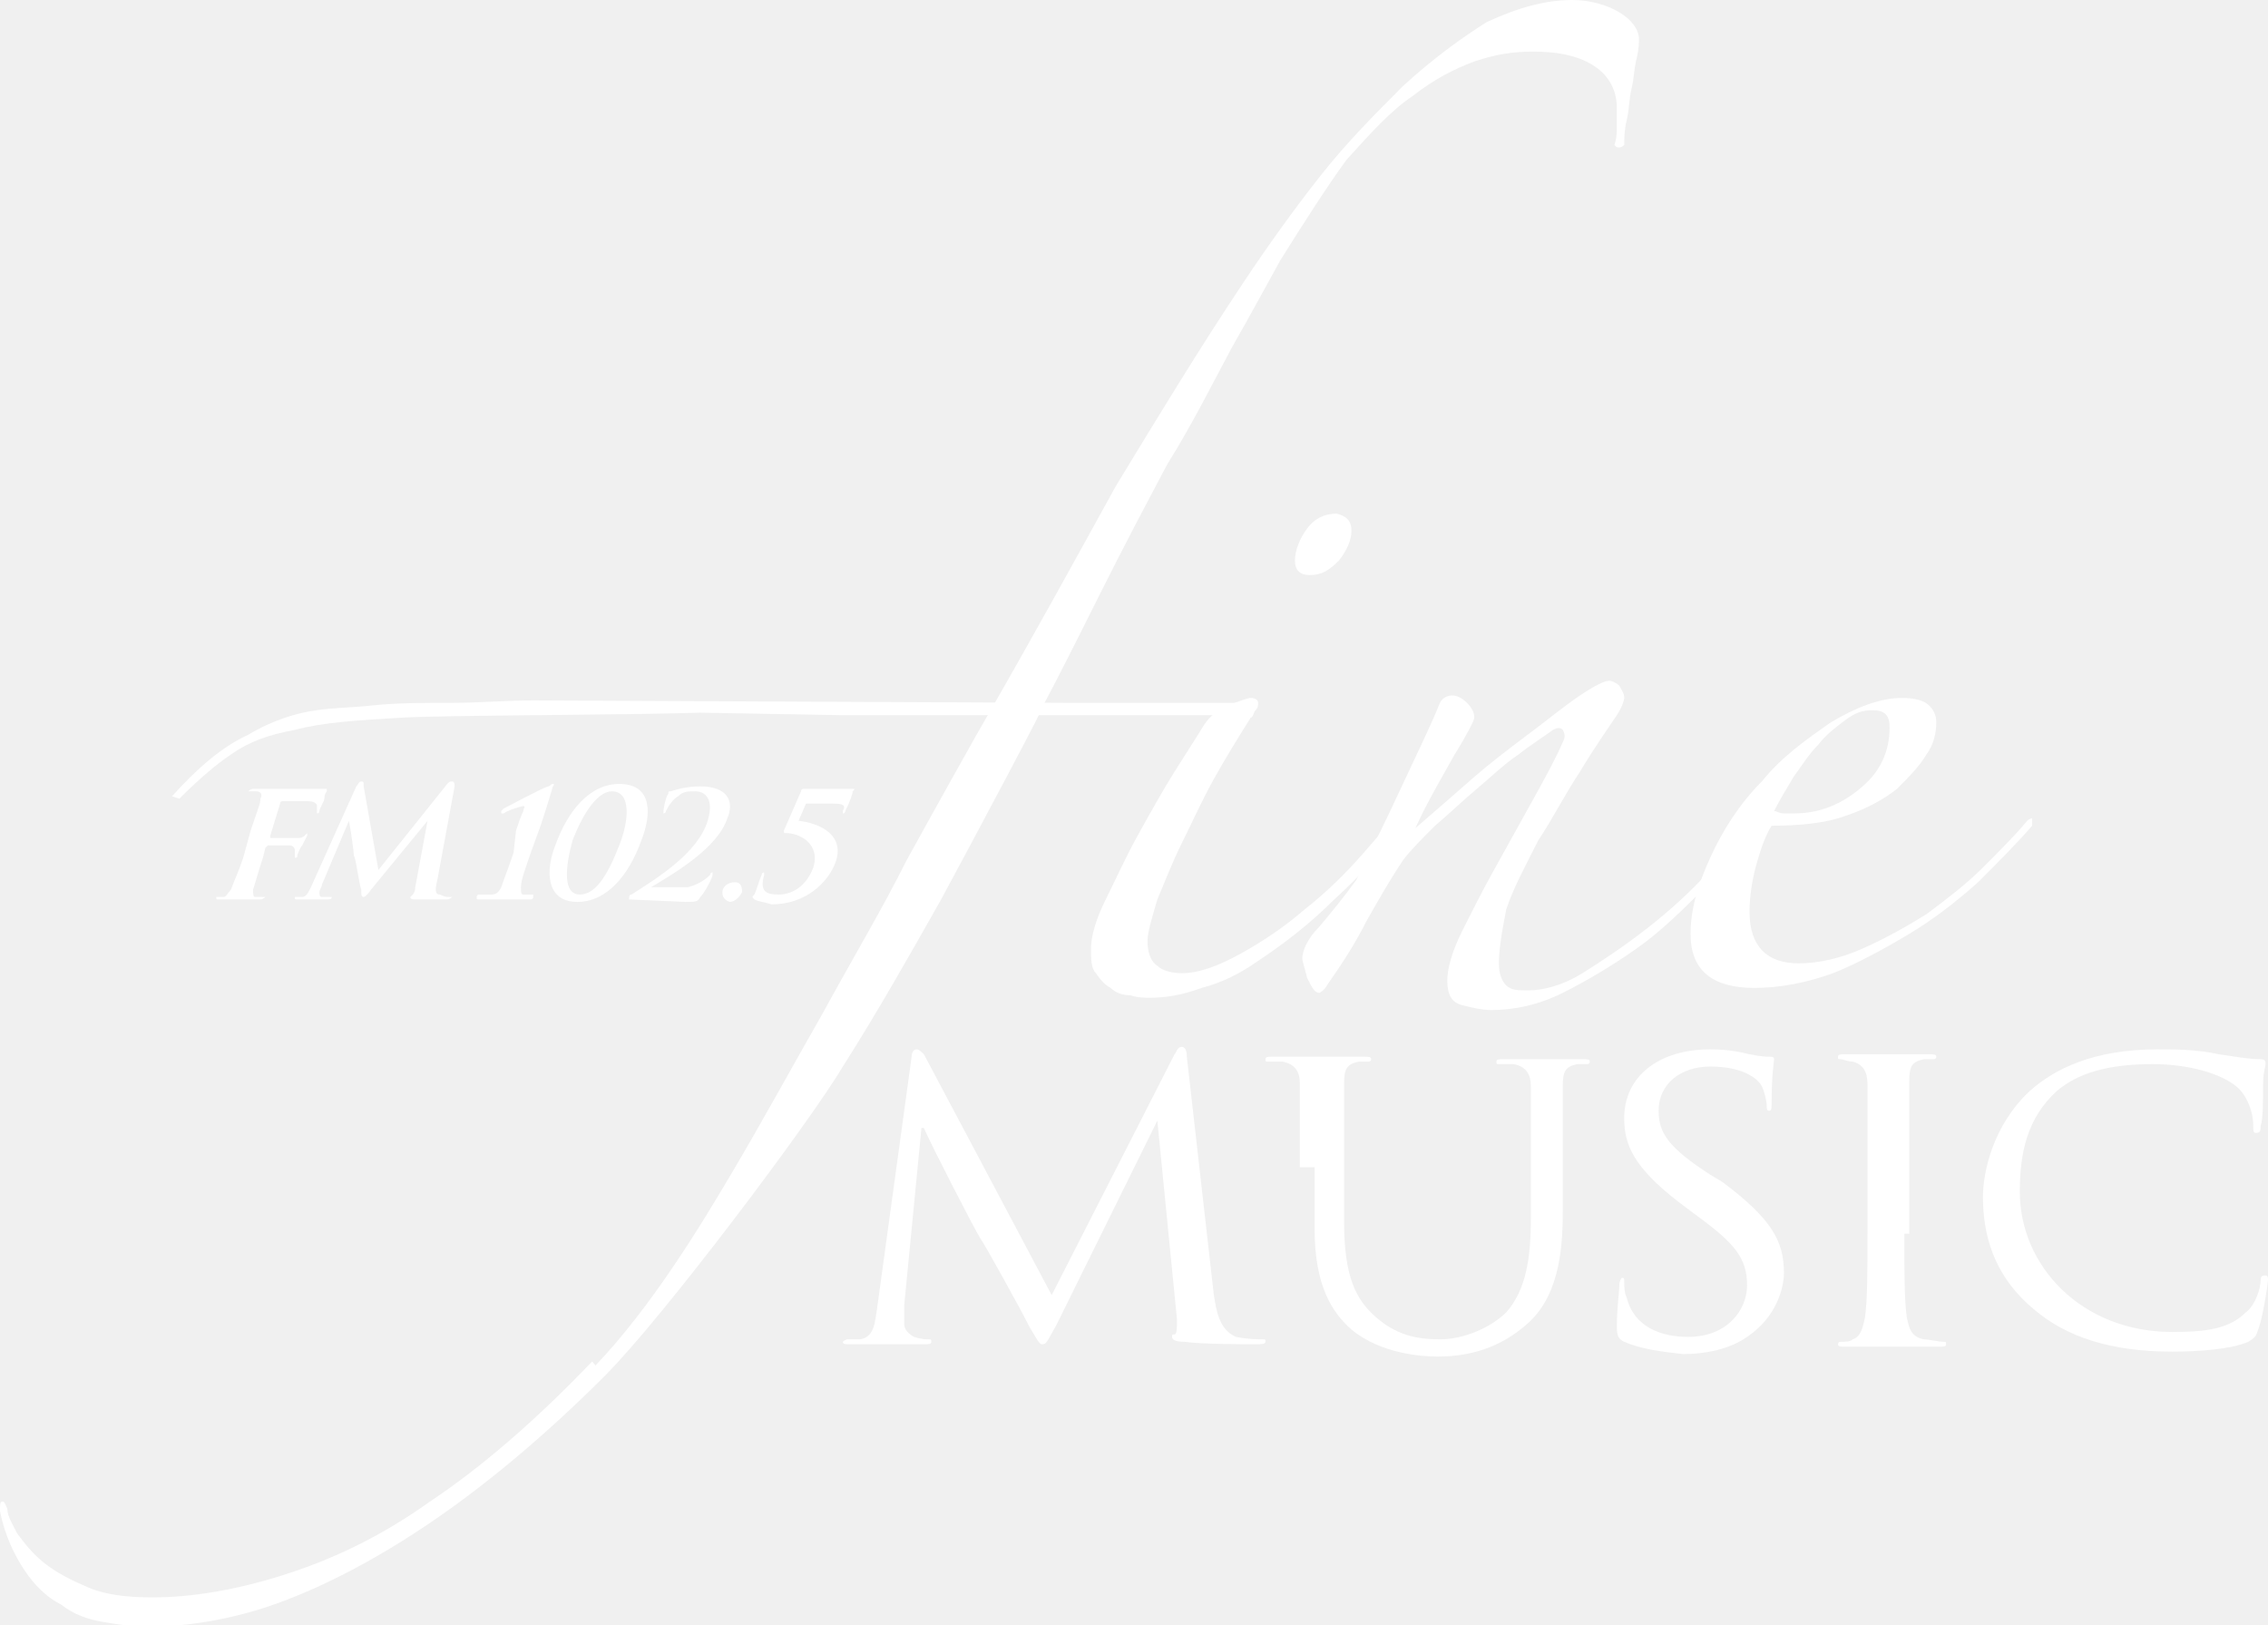
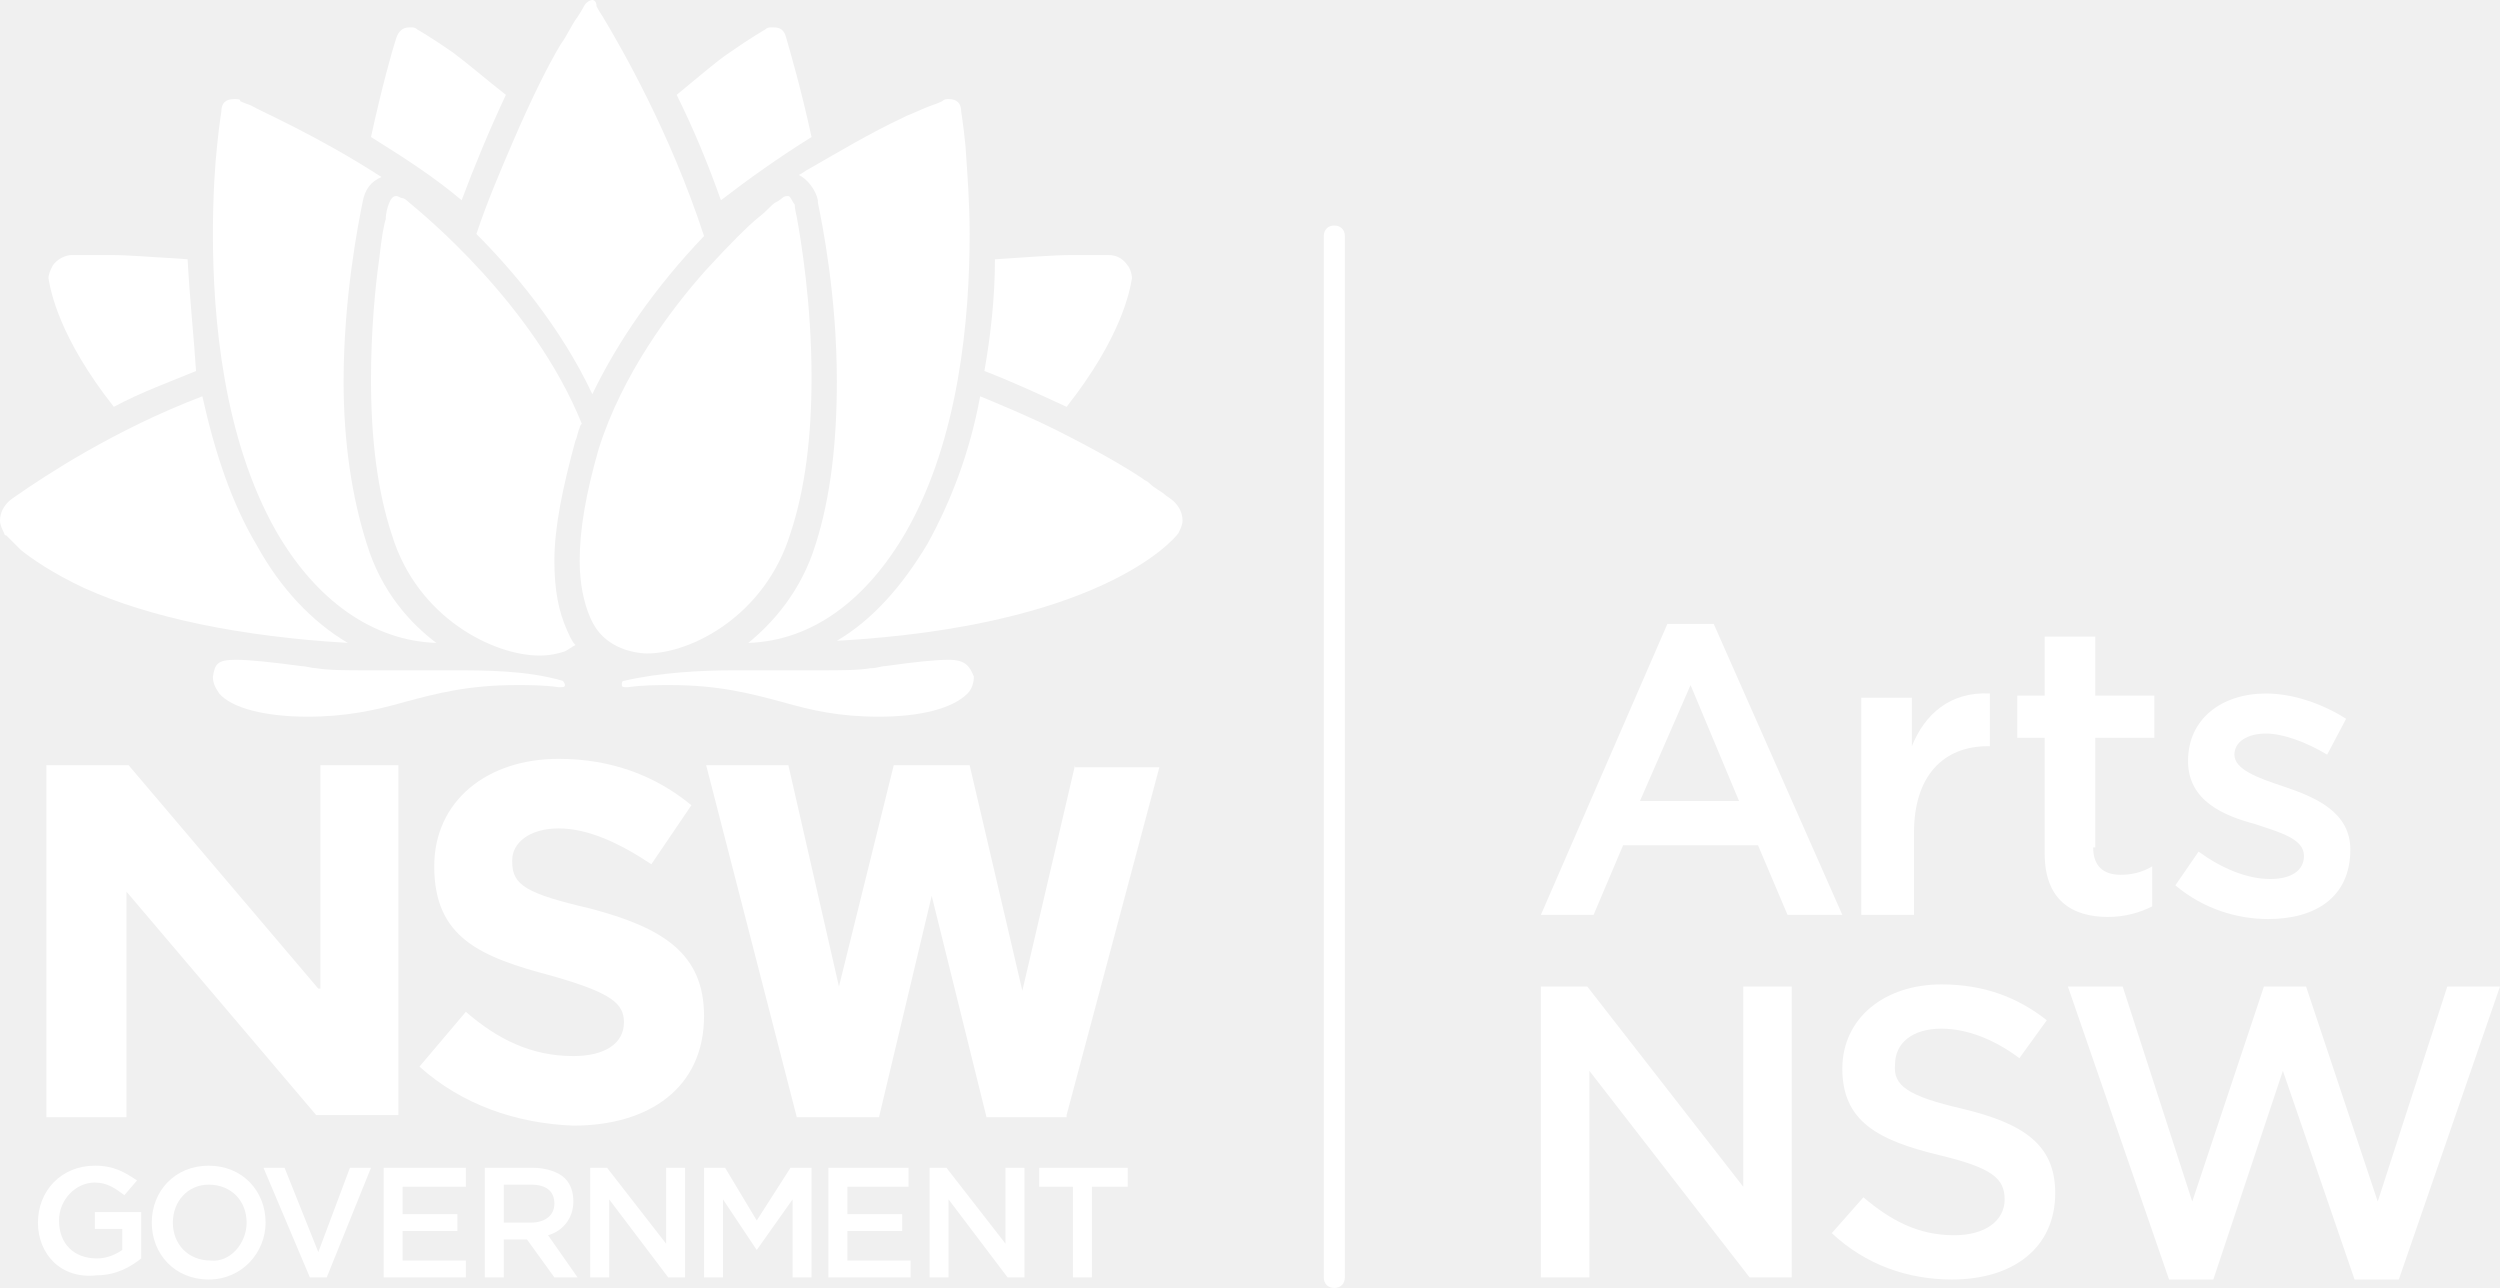
- <svg xmlns="http://www.w3.org/2000/svg" version="1.1" id="Слой_1" x="0px" y="0px" viewBox="0 0 92.3 66.1" style="enable-background:new 0 0 92.3 66.1;" xml:space="preserve">
+ <svg xmlns="http://www.w3.org/2000/svg" version="1.1" id="Слой_1" x="0px" y="0px" viewBox="0 0 118.6 61.1" style="enable-background:new 0 0 118.6 61.1;" xml:space="preserve">
  <style type="text/css">
	.st0{fill:#FFFFFF;}
</style>
-   <path class="st0" d="M57.3,33.3c-0.9,1.2-1.9,2.3-3,3.3c-1.1,1.1-2.2,1.9-3.1,2.5c-0.7,0.5-1.5,0.9-2.3,1.1  c-0.8,0.3-1.5,0.4-2.1,0.4c-0.2,0-0.5,0-0.8-0.1c-0.3,0-0.6-0.1-0.8-0.3c-0.2-0.1-0.4-0.3-0.6-0.6c-0.2-0.2-0.2-0.6-0.2-1  c0-0.5,0.2-1.2,0.6-2c0.4-0.8,0.8-1.7,1.3-2.6c0.5-0.9,1-1.8,1.5-2.6c0.5-0.8,0.9-1.4,1.2-1.9c0.2-0.3,0.5-0.6,1-0.8  c0.5-0.2,0.8-0.3,0.9-0.3c0.2,0,0.3,0.1,0.3,0.2c0,0.1,0,0.2-0.1,0.3c-0.1,0.1-0.1,0.3-0.2,0.3c-0.5,0.8-1,1.6-1.5,2.5  c-0.5,0.9-0.9,1.8-1.3,2.6c-0.4,0.8-0.7,1.6-1,2.3c-0.2,0.7-0.4,1.3-0.4,1.7c0,0.4,0.1,0.8,0.4,1c0.2,0.2,0.6,0.3,1,0.3  c0.7,0,1.5-0.3,2.4-0.8c0.9-0.5,1.8-1.1,2.6-1.8c0.9-0.7,1.7-1.5,2.4-2.3c0.7-0.8,1.3-1.5,1.7-2c0.2-0.2,0.3-0.2,0.3-0.1  C57.4,32.9,57.3,33.1,57.3,33.3" />
-   <path class="st0" d="M71.7,33.3c-0.7,0.9-1.4,1.8-2.3,2.8c-0.9,0.9-1.8,1.8-2.8,2.5c-1,0.7-2,1.3-3,1.8c-1,0.5-2,0.7-2.9,0.7  c-0.4,0-0.8-0.1-1.2-0.2c-0.4-0.1-0.6-0.4-0.6-1c0-0.5,0.2-1.2,0.6-2c0.4-0.8,0.8-1.6,1.3-2.5c0.5-0.9,1-1.8,1.5-2.7s1-1.8,1.3-2.5  c0.1-0.2,0.1-0.3,0-0.5c-0.1-0.1-0.2-0.1-0.4,0c-0.4,0.3-0.9,0.6-1.4,1c-0.6,0.4-1.1,0.9-1.7,1.4c-0.6,0.5-1.1,1-1.7,1.5  c-0.5,0.5-1,1-1.3,1.4c-0.6,0.9-1.1,1.8-1.5,2.5c-0.4,0.8-0.9,1.6-1.6,2.6c-0.1,0.2-0.3,0.3-0.3,0.3c-0.2,0-0.3-0.2-0.5-0.6  c-0.1-0.4-0.2-0.7-0.2-0.8c0-0.3,0.2-0.8,0.7-1.3c0.5-0.6,1-1.2,1.5-1.9c0.6-1.2,1.2-2.4,1.8-3.7c0.6-1.3,1.2-2.5,1.6-3.5  c0.1-0.2,0.3-0.3,0.5-0.3c0.2,0,0.4,0.1,0.6,0.3c0.2,0.2,0.3,0.4,0.3,0.6c0,0.1-0.3,0.7-0.8,1.5c-0.5,0.9-1.1,1.9-1.6,3  c0.7-0.6,1.5-1.3,2.3-2c0.8-0.7,1.6-1.3,2.4-1.9c0.8-0.6,1.4-1.1,2-1.5c0.6-0.4,1-0.6,1.2-0.6c0.1,0,0.3,0.1,0.4,0.2  c0.1,0.2,0.2,0.3,0.2,0.5c0,0.1-0.1,0.4-0.3,0.7c-0.4,0.6-0.9,1.3-1.5,2.3c-0.6,0.9-1.1,1.9-1.7,2.8c-0.5,1-1,1.9-1.3,2.8  C61.1,38,61,38.7,61,39.2c0,0.4,0.1,0.7,0.3,0.9c0.2,0.2,0.5,0.2,0.9,0.2c0.6,0,1.4-0.2,2.2-0.7c0.8-0.5,1.7-1.1,2.6-1.8  c0.9-0.7,1.8-1.5,2.6-2.4c0.8-0.9,1.5-1.7,2-2.5c0.1-0.1,0.2-0.1,0.3-0.1C71.9,32.9,71.9,33,71.7,33.3" />
-   <path class="st0" d="M76.9,29.6c0-0.5-0.2-0.7-0.7-0.7c-0.4,0-0.7,0.1-1.1,0.4c-0.4,0.3-0.8,0.6-1.1,1c-0.4,0.4-0.7,0.9-1,1.3  c-0.3,0.5-0.6,1-0.8,1.4c0.1,0,0.2,0.1,0.4,0.1c0.2,0,0.3,0,0.4,0c1.1,0,2-0.4,2.8-1.1C76.5,31.4,76.9,30.6,76.9,29.6 M82.7,33.6  c-0.6,0.7-1.4,1.5-2.2,2.3c-0.9,0.8-1.8,1.5-2.8,2.1c-1,0.6-2.1,1.2-3.1,1.6c-1.1,0.4-2.2,0.6-3.2,0.6c-1.7,0-2.6-0.7-2.6-2.2  c0-1,0.3-2,0.8-3.1c0.5-1.1,1.2-2.2,2.1-3.1c0.8-1,1.8-1.7,2.8-2.4c1-0.6,2-1,2.9-1c0.5,0,0.9,0.1,1.1,0.3c0.2,0.2,0.3,0.4,0.3,0.7  c0,0.4-0.1,0.9-0.4,1.3c-0.3,0.5-0.7,0.9-1.2,1.4c-0.5,0.4-1.2,0.8-2.1,1.1c-0.8,0.3-1.9,0.4-3,0.4c-0.2,0.3-0.4,0.8-0.6,1.5  c-0.2,0.7-0.3,1.4-0.3,2c0,1.4,0.7,2.1,2,2.1c0.8,0,1.7-0.2,2.6-0.6c0.9-0.4,1.8-0.9,2.6-1.4c0.8-0.6,1.6-1.2,2.3-1.9  c0.7-0.7,1.3-1.3,1.8-1.9c0.1-0.1,0.2-0.1,0.2-0.1C82.7,33.5,82.7,33.5,82.7,33.6" />
-   <path class="st0" d="M24.2,55.6C24.2,55.6,24.2,55.5,24.2,55.6c2.3-2.4,4.3-5.7,5.6-7.9c1.3-2.2,2.5-4.4,3.7-6.5  c1.2-2.2,2.4-4.2,3.4-6.2c1.1-2,3-5.4,3.3-5.9c1.9-3.3,3.6-6.4,5.2-9.3c1.7-2.8,3.4-5.6,5.2-8.3c1-1.5,2-2.9,3.1-4.3  c1.1-1.4,2.3-2.6,3.4-3.7c1.2-1.1,2.3-1.9,3.4-2.6C61.8,0.3,62.9,0,64,0c0.7,0,1.4,0.2,1.9,0.5c0.5,0.3,0.8,0.7,0.8,1.1  c0,0.1,0,0.4-0.1,0.8s-0.1,0.8-0.2,1.2c-0.1,0.4-0.1,0.9-0.2,1.3c-0.1,0.4-0.1,0.8-0.1,1C66.1,5.9,66,6,65.9,6c-0.1,0-0.1,0-0.2-0.1  c0.1-0.3,0.1-0.5,0.1-0.8c0-0.2,0-0.4,0-0.7c0-0.7-0.3-1.3-0.9-1.7c-0.6-0.4-1.4-0.6-2.5-0.6c-0.8,0-1.5,0.1-2.4,0.4  c-0.8,0.3-1.6,0.7-2.5,1.4c-0.9,0.6-1.7,1.5-2.7,2.6C54,7.6,53.1,9,52.1,10.6c-0.5,0.9-1.2,2.2-2,3.6c-0.8,1.5-1.6,3.1-2.6,4.7  c-0.9,1.7-1.8,3.4-2.7,5.2c-0.9,1.8-1.7,3.4-2.5,4.9c0.6-1-2.7,5.2-4,7.6c-1.3,2.3-2.6,4.6-4,6.8C33,45.6,27,53.6,24.6,56 M24.6,56  c-2.4,2.4-4.8,4.4-7,5.9c-2.2,1.5-4.3,2.6-6.2,3.3c-1.9,0.7-3.8,1-5.5,1c-0.5,0-1.1-0.1-1.7-0.2c-0.6-0.1-1.2-0.3-1.7-0.7  c-0.6-0.3-1.1-0.8-1.5-1.4c-0.4-0.6-0.8-1.4-1-2.4c0-0.3,0-0.4,0.1-0.4c0.1,0,0.1,0.1,0.2,0.3c0,0.3,0.2,0.6,0.4,1  c0.3,0.4,0.6,0.8,1.1,1.2c0.5,0.4,1.1,0.7,1.8,1c0.7,0.3,1.6,0.4,2.6,0.4c1.6,0,3.4-0.3,5.3-0.9c1.9-0.6,3.9-1.5,6-3  c2.1-1.4,4.3-3.3,6.6-5.7" />
-   <path class="st0" d="M49.4,52.7c0.1,0.6,0.2,1.4,0.9,1.7c0.5,0.1,0.9,0.1,1.1,0.1c0.1,0,0.1,0,0.1,0.1c0,0.1-0.2,0.1-0.4,0.1  c-0.4,0-2.2,0-2.9-0.1c-0.4,0-0.5-0.1-0.5-0.2c0-0.1,0-0.1,0.1-0.1c0.1,0,0.1-0.3,0.1-0.6l-0.8-8.1h0L43,53.9  c-0.4,0.7-0.4,0.8-0.6,0.8c-0.1,0-0.2-0.2-0.5-0.7c-0.4-0.8-1.9-3.5-2-3.6c-0.2-0.3-2.1-4-2.3-4.5h-0.1l-0.7,7.2c0,0.3,0,0.5,0,0.8  c0,0.2,0.2,0.4,0.4,0.5c0.3,0.1,0.5,0.1,0.6,0.1c0.1,0,0.1,0,0.1,0.1c0,0.1-0.1,0.1-0.3,0.1c-0.6,0-1.5,0-1.6,0c-0.2,0-1,0-1.4,0  c-0.2,0-0.3,0-0.3-0.1c0,0,0.1-0.1,0.2-0.1c0.1,0,0.3,0,0.5,0c0.6-0.1,0.6-0.7,0.7-1.3L37.1,43c0-0.2,0.1-0.3,0.2-0.3  c0.1,0,0.2,0.1,0.3,0.2l5.2,9.8l5-9.8c0.1-0.1,0.1-0.3,0.3-0.3c0.1,0,0.2,0.1,0.2,0.4L49.4,52.7z" />
-   <path class="st0" d="M52.9,47.5c0-2.4,0-2.9,0-3.4c0-0.5-0.2-0.8-0.7-0.9c-0.1,0-0.4,0-0.6,0c-0.1,0-0.1,0-0.1-0.1  c0-0.1,0.1-0.1,0.3-0.1c0.8,0,1.8,0,2,0c0.2,0,1.2,0,1.7,0c0.2,0,0.3,0,0.3,0.1c0,0.1-0.1,0.1-0.1,0.1c-0.1,0-0.2,0-0.4,0  c-0.5,0.1-0.6,0.3-0.6,0.9c0,0.5,0,0.9,0,3.4v2.2c0,2.3,0.5,3.2,1.3,3.9c0.8,0.7,1.6,0.9,2.6,0.9c1,0,2.1-0.5,2.7-1.1  c0.8-0.9,1-2.2,1-3.8v-2c0-2.4,0-2.9,0-3.4c0-0.5-0.2-0.8-0.7-0.9c-0.1,0-0.4,0-0.6,0c-0.1,0-0.1,0-0.1-0.1c0-0.1,0.1-0.1,0.3-0.1  c0.8,0,1.7,0,1.8,0c0.1,0,0.9,0,1.4,0c0.2,0,0.3,0,0.3,0.1c0,0.1-0.1,0.1-0.1,0.1c-0.1,0-0.2,0-0.4,0c-0.5,0.1-0.6,0.3-0.6,0.9  c0,0.5,0,0.9,0,3.4v1.7c0,1.7-0.2,3.6-1.6,4.7c-1.2,1-2.5,1.2-3.5,1.2c-0.6,0-2.3-0.1-3.5-1.1c-0.8-0.7-1.5-1.8-1.5-4.1V47.5z" />
-   <path class="st0" d="M66.1,54.6c-0.2-0.1-0.3-0.2-0.3-0.6c0-0.8,0.1-1.4,0.1-1.7c0-0.2,0.1-0.3,0.1-0.3c0.1,0,0.1,0,0.1,0.2  c0,0.1,0,0.4,0.1,0.6c0.3,1.2,1.4,1.6,2.5,1.6c1.6,0,2.4-1.1,2.4-2.1c0-1.1-0.5-1.7-2-2.8l-0.8-0.6c-1.8-1.4-2.2-2.3-2.2-3.4  c0-1.7,1.4-2.8,3.5-2.8c0.7,0,1.2,0.1,1.6,0.2C71.7,43,71.9,43,72,43c0.1,0,0.2,0,0.2,0.1c0,0.1-0.1,0.6-0.1,1.7  c0,0.3,0,0.4-0.1,0.4c-0.1,0-0.1-0.1-0.1-0.2c0-0.2-0.1-0.6-0.2-0.8c-0.1-0.2-0.6-0.8-2.1-0.8c-1.2,0-2.1,0.7-2.1,1.8  c0,0.9,0.4,1.5,2.1,2.6l0.5,0.3c2,1.5,2.5,2.4,2.5,3.7c0,0.6-0.3,1.8-1.5,2.6c-0.7,0.5-1.7,0.7-2.6,0.7C67.6,55,66.8,54.9,66.1,54.6  " />
-   <path class="st0" d="M77.5,50.2c0,1.5,0,2.7,0.1,3.4c0.1,0.5,0.2,0.8,0.7,0.9c0.2,0,0.6,0.1,0.8,0.1c0.1,0,0.1,0,0.1,0.1  c0,0.1-0.1,0.1-0.3,0.1c-0.9,0-2,0-2.1,0c-0.1,0-1.2,0-1.7,0c-0.2,0-0.3,0-0.3-0.1c0,0,0-0.1,0.1-0.1c0.2,0,0.4,0,0.5-0.1  c0.3-0.1,0.4-0.4,0.5-0.9c0.1-0.7,0.1-1.9,0.1-3.4v-2.7c0-2.4,0-2.9,0-3.4c0-0.5-0.2-0.8-0.6-0.9c-0.2,0-0.4-0.1-0.5-0.1  c-0.1,0-0.1,0-0.1-0.1c0-0.1,0.1-0.1,0.3-0.1c0.6,0,1.6,0,1.7,0c0.1,0,1.2,0,1.7,0c0.2,0,0.3,0,0.3,0.1c0,0.1-0.1,0.1-0.1,0.1  c-0.1,0-0.2,0-0.4,0c-0.5,0.1-0.6,0.3-0.6,0.9c0,0.5,0,0.9,0,3.4V50.2z" />
-   <path class="st0" d="M82.8,53.3c-1.7-1.4-2.1-3.1-2.1-4.6c0-1,0.4-2.9,1.9-4.3c1-0.9,2.6-1.7,5.2-1.7c0.7,0,1.6,0,2.5,0.2  c0.7,0.1,1.2,0.2,1.7,0.2c0.2,0,0.2,0.1,0.2,0.2c0,0.1-0.1,0.3-0.1,0.9c0,0.5,0,1.4-0.1,1.6c0,0.2,0,0.3-0.2,0.3  c-0.1,0-0.1-0.1-0.1-0.3c0-0.6-0.3-1.3-0.7-1.6c-0.6-0.5-1.9-0.9-3.4-0.9c-2.3,0-3.3,0.6-3.9,1.1c-1.2,1.1-1.5,2.5-1.5,4.1  c0,3,2.5,5.7,6.2,5.7c1.3,0,2.3-0.1,3-0.8c0.4-0.3,0.6-1,0.6-1.3c0-0.2,0.1-0.2,0.2-0.2c0.1,0,0.1,0.1,0.1,0.2c0,0.1-0.2,1.5-0.4,2  c-0.1,0.3-0.1,0.3-0.4,0.5c-0.7,0.3-2,0.4-3.1,0.4C85.9,55,84.1,54.4,82.8,53.3" />
-   <path class="st0" d="M28.5,29c-3.1,0.1-10.3,0.1-12.1,0.2c-1.8,0.1-3.3,0.2-4.4,0.5c-1.1,0.2-1.9,0.5-2.6,1c-0.6,0.4-1.3,1-2.1,1.8  L7,32.4c1-1.1,2-2,3.1-2.5c1-0.6,2-0.9,2.8-1c0.6-0.1,1.4-0.1,2.3-0.2c1-0.1,2-0.1,3.2-0.1c1.1,0,2.2-0.1,3.3-0.1  c1.1,0,20.1,0.1,21.7,0.1c1.6,0,3.1,0,4.4,0c1.4,0,2.3,0,2.7,0c0.4,0.1,0.5,0.3,0.3,0.5c-0.3,0-1,0-2.2,0c-1.2,0-2.5,0-4.1,0  c-1.6,0-3.2,0-5,0c-1.7,0-3.9,0-5.3,0" />
-   <path class="st0" d="M10.7,34.9c-0.2,0.6-0.3,1-0.4,1.3c0,0.2,0,0.3,0.1,0.3c0.1,0,0.2,0,0.3,0c0.1,0,0.1,0,0.1,0  c0,0-0.1,0.1-0.2,0.1c-0.4,0-0.8,0-0.9,0c-0.2,0-0.6,0-0.8,0c-0.1,0-0.1,0-0.1-0.1c0,0,0,0,0.1,0c0.1,0,0.2,0,0.2,0  c0.1,0,0.2-0.2,0.3-0.3c0.1-0.3,0.3-0.7,0.5-1.3l0.3-1.1c0.3-0.9,0.4-1.1,0.4-1.3c0.1-0.2,0-0.3-0.2-0.3c0,0-0.1,0-0.2,0  c-0.1,0-0.1,0-0.1,0c0,0,0.1-0.1,0.2-0.1c0.2,0,0.3,0,0.5,0c0.2,0,0.3,0,0.4,0c0.2,0,1.5,0,1.7,0c0.1,0,0.2,0,0.3,0c0,0,0.1,0,0.1,0  c0,0,0,0,0,0.1c0,0-0.1,0.1-0.1,0.3c0,0.1-0.2,0.4-0.2,0.5c0,0,0,0.1-0.1,0.1c0,0,0,0,0-0.1c0,0,0-0.1,0-0.2c0-0.1-0.1-0.2-0.4-0.2  l-1,0c0,0-0.1,0-0.1,0.1L11,34c0,0,0,0.1,0,0.1l0.8,0c0.1,0,0.2,0,0.3,0c0.1,0,0.2,0,0.3-0.1c0,0,0.1-0.1,0.1-0.1c0,0,0,0,0,0.1  c0,0-0.1,0.2-0.2,0.4c-0.1,0.1-0.2,0.4-0.2,0.4c0,0.1,0,0.1-0.1,0.1c0,0,0,0,0-0.1c0,0,0-0.1,0-0.2c0-0.1-0.1-0.2-0.2-0.2  c-0.1,0-0.8,0-0.9,0c0,0,0,0-0.1,0.1L10.7,34.9z" />
-   <path class="st0" d="M14.5,32c0.1-0.1,0.1-0.2,0.2-0.2s0.1,0,0.1,0.2l0.6,3.4l2.8-3.5c0.1-0.1,0.1-0.1,0.2-0.1  c0.1,0,0.1,0.1,0.1,0.2l-0.7,3.8c-0.1,0.4-0.1,0.6,0.1,0.6c0.2,0.1,0.3,0.1,0.4,0.1c0.1,0,0.1,0,0.1,0c0,0-0.1,0.1-0.2,0.1  c-0.2,0-1,0-1.3,0c-0.1,0-0.2,0-0.2-0.1c0,0,0,0,0.1-0.1c0,0,0.1-0.1,0.1-0.3l0.5-2.7h0l-2.3,2.8c-0.2,0.3-0.3,0.3-0.3,0.3  c-0.1,0-0.1-0.1-0.1-0.3c-0.1-0.3-0.2-1.2-0.3-1.4c0-0.1-0.1-0.9-0.2-1.4h0L13.1,36c0,0.1-0.1,0.2-0.1,0.3c0,0.1,0,0.2,0.1,0.2  c0.1,0,0.2,0,0.3,0c0,0,0.1,0,0.1,0c0,0.1-0.1,0.1-0.2,0.1c-0.3,0-0.5,0-0.6,0c-0.1,0-0.4,0-0.6,0c-0.1,0-0.1,0-0.1-0.1  c0,0,0.1,0,0.1,0c0,0,0.1,0,0.2,0c0.2,0,0.3-0.3,0.4-0.5L14.5,32z" />
-   <path class="st0" d="M21,33.8c0.1-0.3,0.2-0.6,0.3-0.8c0-0.1,0.1-0.2,0-0.2c-0.1,0-0.7,0.2-0.8,0.3c0,0-0.1,0-0.1,0c0,0,0,0,0-0.1  c0,0,0.1-0.1,0.1-0.1c0,0,1.5-0.8,1.8-0.9c0.1,0,0.1-0.1,0.2-0.1c0.1,0,0,0.1,0,0.1c0,0-0.2,0.7-0.5,1.6l-0.4,1.1  c-0.2,0.6-0.4,1.1-0.4,1.4c0,0.2,0,0.3,0.1,0.3c0.1,0,0.4,0,0.4,0c0,0,0,0,0,0.1c0,0,0,0.1-0.1,0.1c-0.5,0-0.9,0-1,0  c-0.1,0-0.7,0-1.1,0c-0.1,0-0.1,0-0.1-0.1c0,0,0-0.1,0.1-0.1c0.1,0,0.4,0,0.5,0c0.2,0,0.3-0.1,0.4-0.3c0.1-0.3,0.3-0.8,0.5-1.4  L21,33.8z" />
-   <path class="st0" d="M24.9,32.2c-0.5,0-1.1,0.7-1.6,2c-0.3,1.1-0.4,2.2,0.3,2.2c0.6,0,1.1-0.7,1.6-2C25.6,33.4,25.7,32.2,24.9,32.2   M23.5,36.7c-1.3,0-1.3-1.3-0.9-2.3c0.5-1.4,1.4-2.5,2.6-2.5c1.4,0,1.3,1.3,0.9,2.3C25.6,35.6,24.7,36.7,23.5,36.7" />
-   <path class="st0" d="M25.6,36.6C25.6,36.6,25.5,36.6,25.6,36.6c0-0.1,0-0.2,0.1-0.2c1.1-0.7,2.7-1.7,3.1-3c0.3-1-0.2-1.2-0.5-1.2  c-0.3,0-0.5,0-0.7,0.2c-0.2,0.1-0.4,0.4-0.5,0.6c0,0.1-0.1,0.1-0.1,0.1c0,0,0,0,0-0.1c0-0.1,0.1-0.6,0.2-0.7c0-0.1,0-0.1,0.1-0.1  c0.3-0.1,0.7-0.2,1.2-0.2c1.1,0,1.4,0.6,1.1,1.3c-0.4,1.2-2.1,2.2-3.1,2.8c0,0,0,0,0,0l0.4,0c0.1,0,0.8,0,1.1,0  c0.4-0.1,0.7-0.3,0.9-0.5c0-0.1,0.1-0.1,0.1-0.1c0,0,0,0.1,0,0.1c0,0.1-0.3,0.7-0.5,0.9c-0.1,0.2-0.2,0.2-0.6,0.2L25.6,36.6z" />
-   <path class="st0" d="M29.4,36.3c0-0.2,0.2-0.4,0.5-0.4c0.2,0,0.3,0.1,0.3,0.4c-0.1,0.2-0.3,0.4-0.5,0.4  C29.4,36.6,29.4,36.4,29.4,36.3" />
-   <path class="st0" d="M30.7,36.6c-0.1-0.1-0.1-0.1,0-0.2c0.1-0.2,0.2-0.6,0.3-0.8c0-0.1,0.1-0.1,0.1-0.1c0,0,0,0,0,0.1  c-0.2,0.7,0.1,0.8,0.6,0.8c0.5,0,1.1-0.3,1.4-1.1c0.3-1-0.6-1.4-1.1-1.4c-0.1,0-0.1,0-0.1-0.1l0.7-1.6c0-0.1,0.1-0.1,0.1-0.1l1.5,0  c0.2,0,0.3,0,0.4,0c0.1,0,0.1,0,0.1,0c0.1,0,0.1,0,0,0.1c0,0.1-0.1,0.4-0.3,0.8c0,0,0,0.1-0.1,0.1c0,0,0,0,0-0.1  c0.1-0.2,0.1-0.3-0.4-0.3l-1.1,0l-0.3,0.7c0.9,0.1,1.9,0.6,1.5,1.7c-0.3,0.8-1.2,1.7-2.6,1.7C31.1,36.7,30.9,36.7,30.7,36.6" />
-   <path class="st0" d="M55,21.6c0,0.4-0.2,0.8-0.5,1.2c-0.4,0.4-0.7,0.6-1.2,0.6c-0.4,0-0.6-0.2-0.6-0.6c0-0.4,0.2-0.9,0.5-1.3  c0.3-0.4,0.7-0.6,1.2-0.6C54.8,21,55,21.2,55,21.6" />
+   <path class="st0" d="M80.2,32.5L77.8,38h4.7L80.2,32.5z M87.4,43.4h-2.6l-1.4-3.3H77l-1.4,3.3h-2.5l6-13.8h2.2L87.4,43.4z" />
+   <path class="st0" d="M90.7,43.4h-2.4V33.1h2.4v2.3c0.6-1.5,1.8-2.6,3.7-2.5v2.5h-0.1c-2.1,0-3.5,1.4-3.5,4.1V43.4z" />
+   <path class="st0" d="M99.3,40.2c0,0.9,0.5,1.3,1.3,1.3c0.5,0,1-0.1,1.5-0.4v1.9c-0.6,0.3-1.3,0.5-2.1,0.5c-1.7,0-3-0.8-3-3v-5.5  h-1.3v-2h1.3v-2.8h2.4v2.8h2.8v2h-2.8V40.2z" />
+   <path class="st0" d="M107.6,43.6c-1.5,0-3.1-0.5-4.4-1.6l1.1-1.6c1.1,0.8,2.3,1.3,3.4,1.3c1,0,1.6-0.4,1.6-1.1v0  c0-0.8-1.1-1.1-2.3-1.5c-1.5-0.4-3.2-1.1-3.2-3v0c0-2,1.6-3.2,3.7-3.2c1.3,0,2.7,0.5,3.8,1.2l-0.9,1.7c-1-0.6-2.1-1-2.9-1  c-0.9,0-1.5,0.4-1.5,1v0c0,0.7,1.1,1.1,2.3,1.5c1.5,0.5,3.2,1.2,3.2,3v0C111.5,42.6,109.8,43.6,107.6,43.6" />
+   <polygon class="st0" points="82.7,46.8 85,46.8 85,60.6 83,60.6 75.4,50.8 75.4,60.6 73.1,60.6 73.1,46.8 75.3,46.8 82.7,56.3 " />
+   <path class="st0" d="M93.1,52.6c2.9,0.7,4.4,1.7,4.4,4c0,2.6-2,4.1-4.9,4.1c-2.1,0-4.1-0.7-5.7-2.2l1.5-1.7c1.3,1.1,2.6,1.8,4.3,1.8  c1.5,0,2.4-0.7,2.4-1.7c0-1-0.6-1.5-3.1-2.1c-2.9-0.7-4.6-1.6-4.6-4.1c0-2.4,2-4,4.7-4c2,0,3.6,0.6,5,1.7l-1.3,1.8  c-1.2-0.9-2.5-1.4-3.7-1.4c-1.4,0-2.2,0.7-2.2,1.7C89.8,51.5,90.5,52,93.1,52.6" />
+   <polygon class="st0" points="107.4,46.8 109.4,46.8 112.8,57 116.1,46.8 118.6,46.8 113.8,60.7 111.7,60.7 108.3,50.8 105,60.7   102.9,60.7 98.1,46.8 100.7,46.8 104,57 " />
+   <path class="st0" d="M51,36.3l-2.5,10.7L46,36.3h-3.6l-2.6,10.5l-2.4-10.5h-3.9l4.3,16.7h3.9l2.5-10.5l2.6,10.5h3.8l0-0.1l4.4-16.5  H51z M15.1,46.9L6.1,36.3H2.2v16.7H6V42.3l9,10.6h3.9V36.3h-3.7V46.9z" />
+   <path class="st0" d="M1.8,58L1.8,58c0-1.5,1.1-2.7,2.7-2.7c0.9,0,1.4,0.3,2,0.7l-0.6,0.7c-0.4-0.3-0.8-0.6-1.4-0.6  c-0.9,0-1.7,0.8-1.7,1.8v0c0,1.1,0.7,1.8,1.8,1.8c0.5,0,0.9-0.2,1.2-0.4v-1H4.5v-0.8h2.2v2.2c-0.5,0.4-1.2,0.8-2.1,0.8  C2.9,60.7,1.8,59.5,1.8,58" />
+   <path class="st0" d="M11.7,58L11.7,58c0-1-0.7-1.8-1.8-1.8c-1,0-1.7,0.8-1.7,1.8v0c0,1,0.7,1.8,1.8,1.8C10.9,59.9,11.7,59,11.7,58   M7.2,58L7.2,58c0-1.5,1.1-2.7,2.7-2.7c1.6,0,2.7,1.2,2.7,2.7v0c0,1.4-1.1,2.7-2.7,2.7C8.3,60.7,7.2,59.5,7.2,58" />
+   <polygon class="st0" points="12.5,55.4 13.5,55.4 15.1,59.4 16.6,55.4 17.6,55.4 15.5,60.6 14.7,60.6 " />
+   <polygon class="st0" points="18.2,55.4 22.1,55.4 22.1,56.3 19.1,56.3 19.1,57.6 21.7,57.6 21.7,58.4 19.1,58.4 19.1,59.8   22.1,59.8 22.1,60.6 18.2,60.6 " />
+   <path class="st0" d="M25.2,58c0.6,0,1.1-0.3,1.1-0.9v0c0-0.6-0.4-0.9-1.1-0.9h-1.3V58H25.2z M23,55.4h2.3c0.6,0,1.2,0.2,1.5,0.5  c0.3,0.3,0.4,0.7,0.4,1.1v0c0,0.8-0.5,1.4-1.2,1.6l1.4,2h-1.1L25,58.8h-1.1v1.8H23V55.4z" />
+   <polygon class="st0" points="28,55.4 28.8,55.4 31.6,59 31.6,55.4 32.5,55.4 32.5,60.6 31.7,60.6 28.9,56.9 28.9,60.6 28,60.6 " />
+   <polygon class="st0" points="33.4,55.4 34.4,55.4 35.9,57.9 37.5,55.4 38.5,55.4 38.5,60.6 37.6,60.6 37.6,56.9 35.9,59.3   35.9,59.3 34.3,56.9 34.3,60.6 33.4,60.6 " />
+   <polygon class="st0" points="39.3,55.4 43.1,55.4 43.1,56.3 40.2,56.3 40.2,57.6 42.8,57.6 42.8,58.4 40.2,58.4 40.2,59.8   43.2,59.8 43.2,60.6 39.3,60.6 " />
+   <polygon class="st0" points="44.1,55.4 44.9,55.4 47.7,59 47.7,55.4 48.6,55.4 48.6,60.6 47.8,60.6 45,56.9 45,60.6 44.1,60.6 " />
+   <polygon class="st0" points="50.9,56.3 49.3,56.3 49.3,55.4 53.5,55.4 53.5,56.3 51.8,56.3 51.8,60.6 50.9,60.6 " />
+   <path class="st0" d="M19.9,50.6l2.2-2.6c1.5,1.3,3.1,2.1,5.1,2.1c1.5,0,2.4-0.6,2.4-1.6v0c0-0.9-0.6-1.4-3.4-2.2  c-3.4-0.9-5.6-1.8-5.6-5.2v0c0-3.1,2.5-5.1,5.9-5.1c2.5,0,4.6,0.8,6.3,2.2l-1.9,2.8c-1.5-1-3-1.7-4.4-1.7c-1.4,0-2.2,0.7-2.2,1.5  v0.1c0,1.1,0.7,1.5,3.7,2.2c3.4,0.9,5.4,2.1,5.4,5.1v0c0,3.4-2.6,5.2-6.2,5.2C24.5,53.3,21.9,52.4,19.9,50.6" />
+   <path class="st0" d="M11.1,4.7c-0.4,0-0.6,0.2-0.6,0.6c0,0-0.1,0.6-0.2,1.6c-0.1,0.9-0.2,2.4-0.2,4.2c0,4,0.5,9.7,3,14.1  c1.9,3.3,4.6,5.2,7.6,5.3c-1.2-0.9-2.6-2.4-3.3-4.7c-0.7-2.2-1.1-4.8-1.1-7.7c0-4,0.7-7.5,0.9-8.5c0,0,0,0,0,0  c0.1-0.6,0.4-1,0.9-1.2c-3.1-2-5.7-3.1-6.2-3.4c-0.3-0.1-0.5-0.2-0.5-0.2l0,0l0,0C11.4,4.7,11.3,4.7,11.1,4.7" />
+   <path class="st0" d="M37.4,9.3c-0.1,0-0.2,0-0.3,0.1c0,0-0.1,0.1-0.3,0.2c-0.2,0.1-0.4,0.4-0.8,0.7c-0.5,0.4-1.4,1.3-2.5,2.5  c-1.7,1.9-4,5-5.1,8.5c-0.6,2.1-0.9,3.8-0.9,5.3c0,1.1,0.2,2,0.5,2.7c0.3,0.7,0.8,1.2,1.6,1.5c0.3,0.1,0.7,0.2,1.1,0.2h0  c2.1,0,5.6-1.8,6.8-5.7c0.7-2.1,1-4.6,1-7.4c0-3.5-0.5-6.5-0.7-7.6c-0.1-0.4-0.1-0.6-0.1-0.6C37.6,9.6,37.5,9.3,37.4,9.3" />
+   <path class="st0" d="M18.8,9.3c-0.2,0-0.3,0.2-0.4,0.5c0,0-0.1,0.3-0.1,0.6c-0.1,0.3-0.2,0.9-0.3,1.8c-0.2,1.4-0.4,3.5-0.4,5.8  c0,2.8,0.3,5.3,1,7.4c1.2,3.9,4.8,5.7,7,5.7h0c0.5,0,0.9-0.1,1.2-0.2c0.2-0.1,0.3-0.2,0.5-0.3c-0.2-0.2-0.3-0.5-0.4-0.7  c-0.4-0.9-0.6-1.9-0.6-3.3c0-1.6,0.4-3.5,1-5.7c0.1-0.2,0.1-0.4,0.2-0.6c0-0.1,0.1-0.2,0.1-0.2c-2.3-5.7-7.6-10-8.2-10.5  c-0.2-0.2-0.3-0.2-0.3-0.2C19,9.4,18.9,9.3,18.8,9.3" />
+   <path class="st0" d="M28.1,0c-0.1,0-0.3,0.1-0.4,0.3c0,0-0.1,0.2-0.3,0.5c-0.3,0.4-0.5,0.9-0.8,1.3c-0.6,1-1.4,2.6-2.3,4.7  c-0.6,1.4-1.2,2.8-1.7,4.3c1.7,1.7,4,4.4,5.5,7.6c1.2-2.5,3-5.1,5.3-7.5c-1.6-4.9-3.9-8.9-4.8-10.4c-0.2-0.3-0.3-0.5-0.3-0.5  C28.3,0,28.1,0,28.1,0" />
+   <path class="st0" d="M45,4.7c-0.1,0-0.2,0-0.3,0.1l0,0l0,0c0,0-0.2,0.1-0.5,0.2c-0.3,0.1-0.7,0.3-1.2,0.5l-0.2,0.1  c-1.5,0.7-3,1.6-4.4,2.4c-0.2,0.1-0.3,0.2-0.5,0.3c0.4,0.2,0.8,0.7,0.9,1.2c0,0,0,0,0,0.1c0.2,1,0.9,4.4,0.9,8.5  c0,2.9-0.3,5.5-1,7.7c-0.7,2.3-2.1,3.8-3.2,4.7c3-0.1,5.6-2,7.5-5.3c2.5-4.4,3-10.1,3-14.1c0-1.4-0.1-2.8-0.2-4.2  c-0.1-1-0.2-1.6-0.2-1.6C45.6,4.9,45.4,4.7,45,4.7" />
+   <path class="st0" d="M36.7,1.3c0,0-0.1,0-0.1,0h0h0c-0.1,0-0.2,0-0.3,0.1l0,0l0,0c0,0-0.7,0.4-1.7,1.1c-0.6,0.4-1.4,1.1-2.5,2  c0.8,1.6,1.5,3.3,2.1,5c1.3-1,2.7-2,4.3-3c-0.5-2.3-1-4-1.2-4.7c0,0,0,0,0,0C37.2,1.4,37,1.3,36.7,1.3" />
+   <path class="st0" d="M19.4,1.3c-0.3,0-0.5,0.2-0.6,0.5c0,0,0,0,0,0c-0.2,0.6-0.7,2.4-1.2,4.7c1.6,1,3,1.9,4.3,3  c0.6-1.6,1.3-3.3,2.1-5c-0.9-0.7-1.7-1.4-2.5-2c-1-0.7-1.7-1.1-1.7-1.1l0,0l0,0c-0.1-0.1-0.2-0.1-0.3-0.1h0h0  C19.5,1.3,19.4,1.3,19.4,1.3" />
+   <path class="st0" d="M4.8,12.1c-0.9,0-1.4,0-1.4,0c-0.3,0-0.7,0.2-0.9,0.5c-0.1,0.2-0.2,0.4-0.2,0.6c0.1,0.6,0.5,2.8,3.1,6.1  c1.3-0.7,2.7-1.2,3.9-1.7C9.2,16,9,14.2,8.9,12.3c-1.6-0.1-2.8-0.2-3.6-0.2C5.2,12.1,5,12.1,4.8,12.1" />
+   <path class="st0" d="M51.3,12.1c-0.1,0-0.3,0-0.5,0c-0.8,0-2,0.1-3.6,0.2c0,1.8-0.2,3.6-0.5,5.3c1.3,0.5,2.6,1.1,3.9,1.7  c2.6-3.3,3-5.5,3.1-6.1c0-0.2-0.1-0.5-0.2-0.6c-0.2-0.3-0.5-0.5-0.9-0.5C52.7,12.1,52.2,12.1,51.3,12.1" />
+   <path class="st0" d="M46.5,18.8c-0.5,2.7-1.4,5-2.5,7c-1.2,2-2.6,3.6-4.3,4.6c12.4-0.7,15.9-4.7,16.2-5.1l0,0  c0.1-0.2,0.2-0.4,0.2-0.6c0-0.4-0.2-0.7-0.4-0.9c0,0-0.1-0.1-0.4-0.3l0,0l0,0c-0.2-0.2-0.5-0.3-0.8-0.6c-0.1-0.1-0.2-0.1-0.3-0.2  c-0.9-0.6-2.3-1.4-4.1-2.3C48.9,19.8,47.7,19.3,46.5,18.8" />
+   <path class="st0" d="M9.6,18.8c-4.2,1.6-7.5,3.8-8.8,4.7c-0.3,0.2-0.4,0.3-0.4,0.3C0.2,24,0,24.3,0,24.7c0,0.2,0.1,0.4,0.2,0.6  c0,0,0,0,0,0c0,0,0,0.1,0.1,0.1c0,0,0,0,0.1,0.1c0.1,0.1,0.3,0.3,0.6,0.6c0.5,0.4,1.5,1.1,3,1.8c3.1,1.4,7.4,2.3,12.5,2.6  c-1.7-1-3.2-2.6-4.3-4.6C11,23.9,10.2,21.5,9.6,18.8" />
+   <path class="st0" d="M45,31.3c-0.6,0-1.6,0.1-3,0.3c-0.2,0-0.4,0.1-0.7,0.1c-0.6,0.1-1.4,0.1-2.4,0.1c-0.6,0-1.3,0-1.9,0h-0.1  c-0.6,0-1.4,0-2.1,0c-1.5,0-3.5,0.1-5.2,0.5c-0.1,0-0.1,0.1-0.1,0.2c0,0.1,0.1,0.1,0.2,0.1c0,0,0.1,0,0.1,0c0.7-0.1,1.4-0.1,2-0.1  c2.3,0,3.8,0.4,5.3,0.8c1.4,0.4,2.7,0.7,4.6,0.7c2,0,3.5-0.4,4.2-1.1c0.2-0.2,0.3-0.5,0.3-0.8C46,31.6,45.8,31.3,45,31.3" />
+   <path class="st0" d="M11.2,31.3c-0.9,0-1,0.2-1.1,0.8c0,0.3,0.1,0.5,0.3,0.8c0.6,0.7,2.2,1.1,4.2,1.1c1.8,0,3.2-0.3,4.6-0.7  c1.5-0.4,3-0.8,5.3-0.8c0.6,0,1.3,0,2,0.1c0,0,0.1,0,0.1,0c0.1,0,0.2,0,0.2-0.1c0-0.1-0.1-0.2-0.1-0.2c-1.7-0.5-3.7-0.5-5.2-0.5  c-0.7,0-1.5,0-2.1,0h-0.1c-0.7,0-1.3,0-1.9,0c-1,0-1.8,0-2.4-0.1c-0.2,0-0.5-0.1-0.7-0.1C12.8,31.4,11.8,31.3,11.2,31.3" />
+   <path class="st0" d="M63.3,61.1c-0.3,0-0.5-0.2-0.5-0.5V11.2c0-0.3,0.2-0.5,0.5-0.5c0.3,0,0.5,0.2,0.5,0.5v49.4  C63.8,60.9,63.6,61.1,63.3,61.1" />
</svg>
